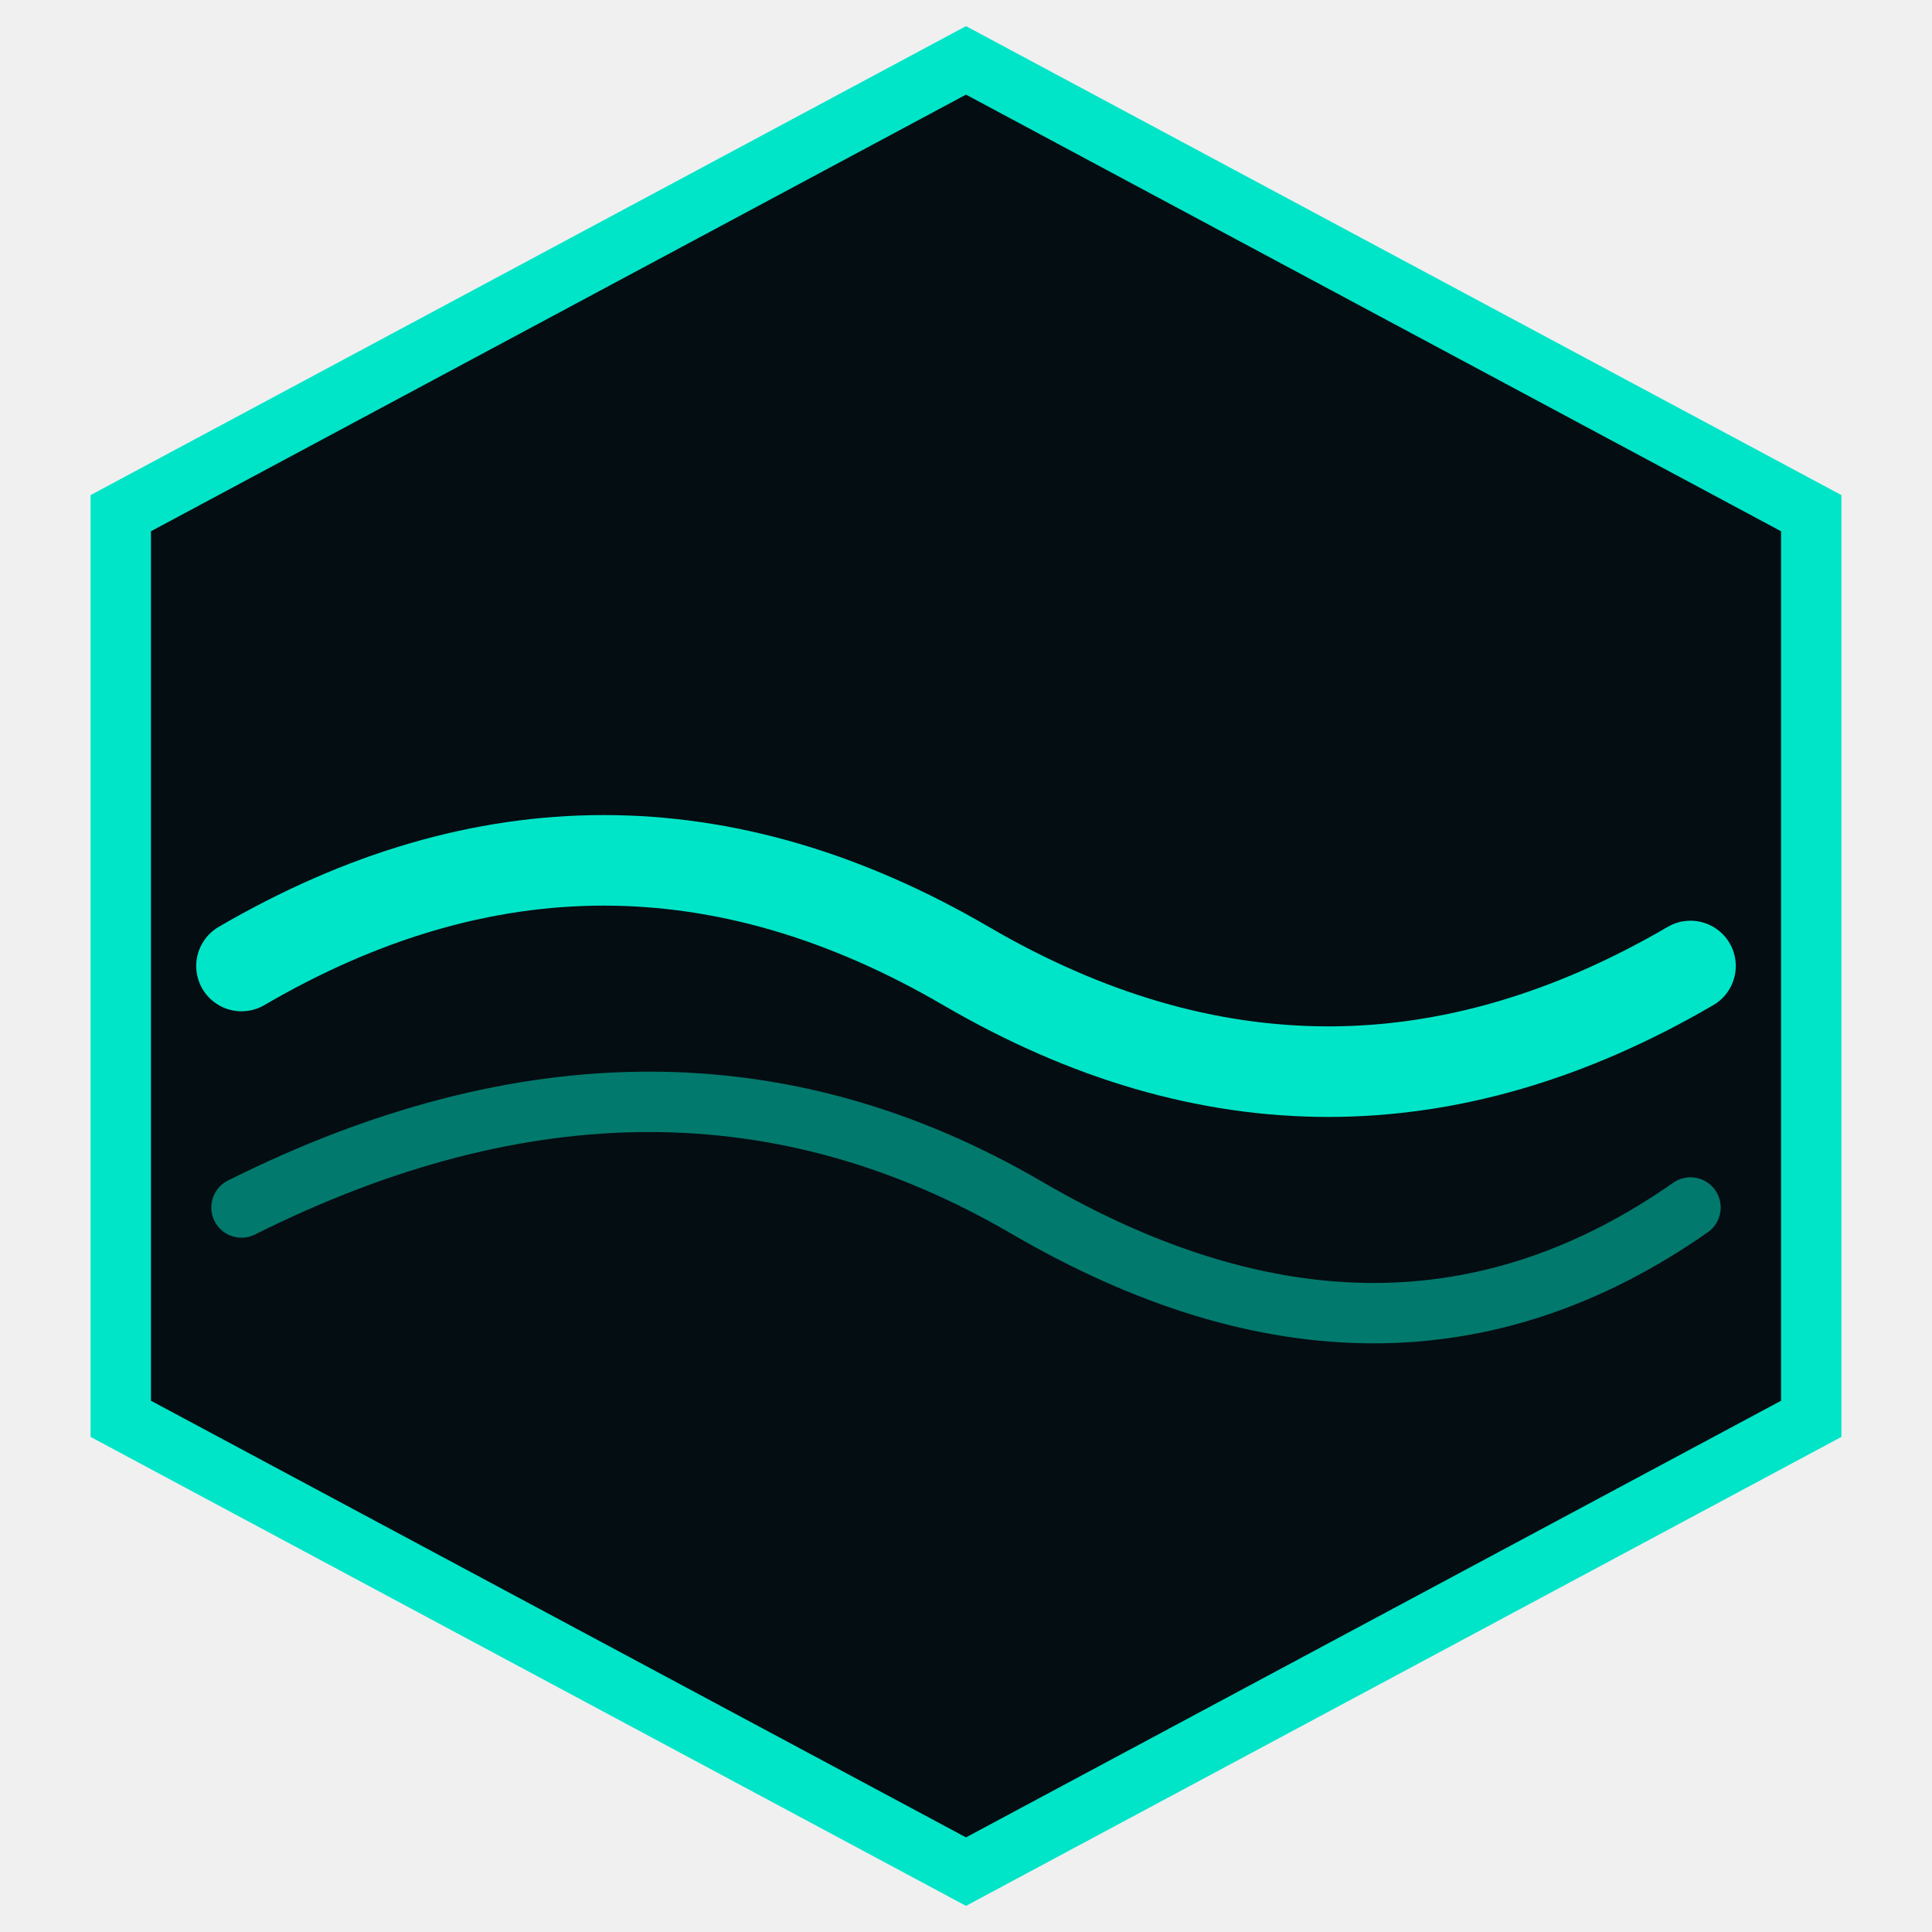
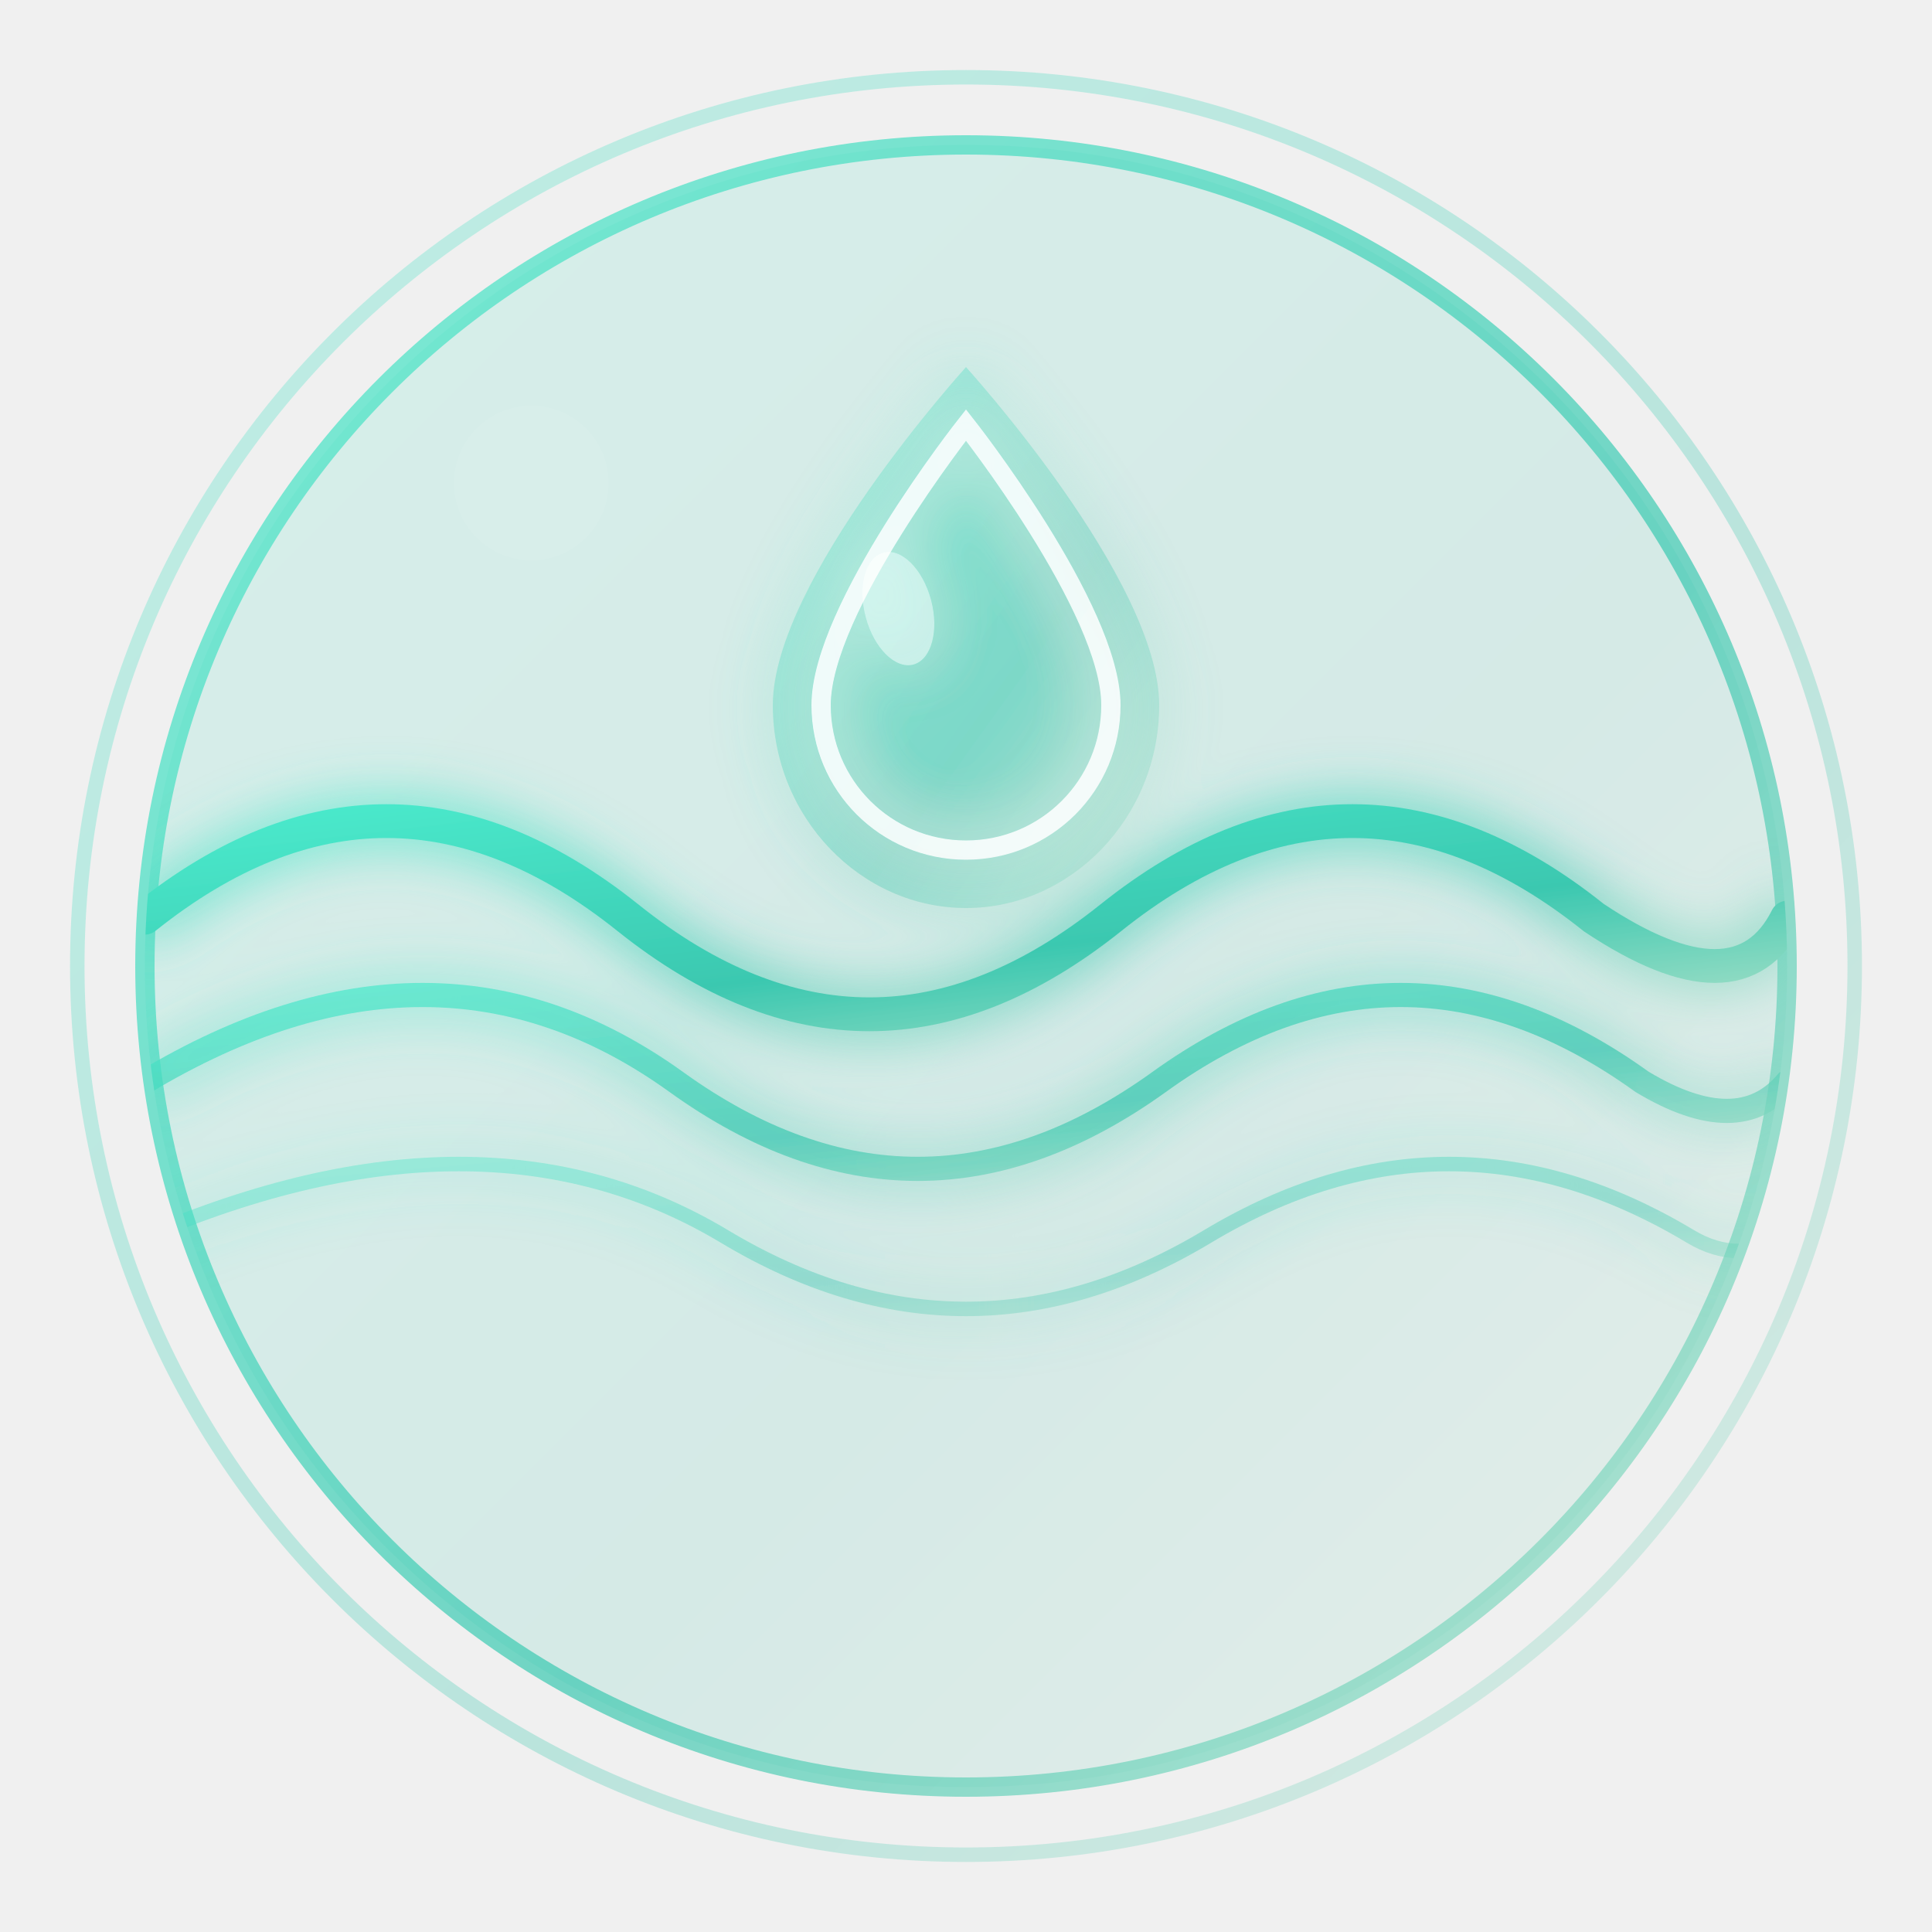
- <svg xmlns="http://www.w3.org/2000/svg" viewBox="0 0 64 64">
-   <polygon points="32,2 60,17 60,47 32,62 4,47 4,17" fill="#040d12" stroke="#00e5c8" stroke-width="2" />
-   <path d="M8,32 Q20,25 32,32 Q44,39 56,32" fill="none" stroke="#00e5c8" stroke-width="3" stroke-linecap="round" />
-   <path d="M8,40 Q22,33 34,40 Q46,47 56,40" fill="none" stroke="#00e5c8" stroke-width="2" stroke-linecap="round" opacity="0.5" />
+ <svg xmlns="http://www.w3.org/2000/svg" viewBox="0 0 200 200" width="200" height="200">
+   <defs>
+     <linearGradient id="bgGrad" x1="0%" y1="0%" x2="100%" y2="100%">
+       <stop offset="0%" style="stop-color:#4aeacc;stop-opacity:1" />
+       <stop offset="60%" style="stop-color:#3bc8b0;stop-opacity:1" />
+       <stop offset="100%" style="stop-color:#a8e0c8;stop-opacity:1" />
+     </linearGradient>
+     <linearGradient id="waveGrad" x1="0%" y1="0%" x2="100%" y2="0%">
+       <stop offset="0%" style="stop-color:#ffffff;stop-opacity:0.9" />
+       <stop offset="100%" style="stop-color:#ffffff;stop-opacity:0.4" />
+     </linearGradient>
+     <filter id="glow">
+       <feGaussianBlur stdDeviation="3" result="coloredBlur" />
+       <feMerge>
+         <feMergeNode in="coloredBlur" />
+         <feMergeNode in="SourceGraphic" />
+       </feMerge>
+     </filter>
+     <clipPath id="circleClip">
+       <circle cx="100" cy="100" r="85" />
+     </clipPath>
+   </defs>
+   <circle cx="100" cy="100" r="92" fill="none" stroke="url(#bgGrad)" stroke-width="1.5" opacity="0.3" />
+   <circle cx="100" cy="100" r="85" fill="url(#bgGrad)" opacity="0.15" />
+   <circle cx="100" cy="100" r="85" fill="none" stroke="url(#bgGrad)" stroke-width="2" opacity="0.7" />
+   <g clip-path="url(#circleClip)" filter="url(#glow)">
+     <path d="M15,95 Q40,75 65,95 Q90,115 115,95 Q140,75 165,95 Q180,105 185,95" fill="none" stroke="url(#bgGrad)" stroke-width="3.5" stroke-linecap="round" opacity="1" />
+     <path d="M15,112 Q45,94 70,112 Q95,130 120,112 Q145,94 170,112 Q180,118 185,112" fill="none" stroke="url(#bgGrad)" stroke-width="2.5" stroke-linecap="round" opacity="0.7" />
+     <path d="M15,128 Q50,113 75,128 Q100,143 125,128 Q150,113 175,128 Q180,131 185,128" fill="none" stroke="url(#bgGrad)" stroke-width="1.5" stroke-linecap="round" opacity="0.4" />
+     <path d="M100,38 C100,38 80,60 80,73 C80,84.6 89.1,94 100,94 C110.9,94 120,84.6 120,73 C120,60 100,38 100,38 Z" fill="url(#bgGrad)" opacity="0.35" />
+     <path d="M100,44 C100,44 85,63 85,73 C85,81.3 91.7,88 100,88 C108.3,88 115,81.3 115,73 C115,63 100,44 100,44 Z" fill="none" stroke="white" stroke-width="2" opacity="0.85" />
+     <ellipse cx="93" cy="63" rx="3.5" ry="6" fill="white" opacity="0.5" transform="rotate(-15,93,63)" />
+   </g>
+   <circle cx="55" cy="50" r="8" fill="white" opacity="0.06" />
</svg>
